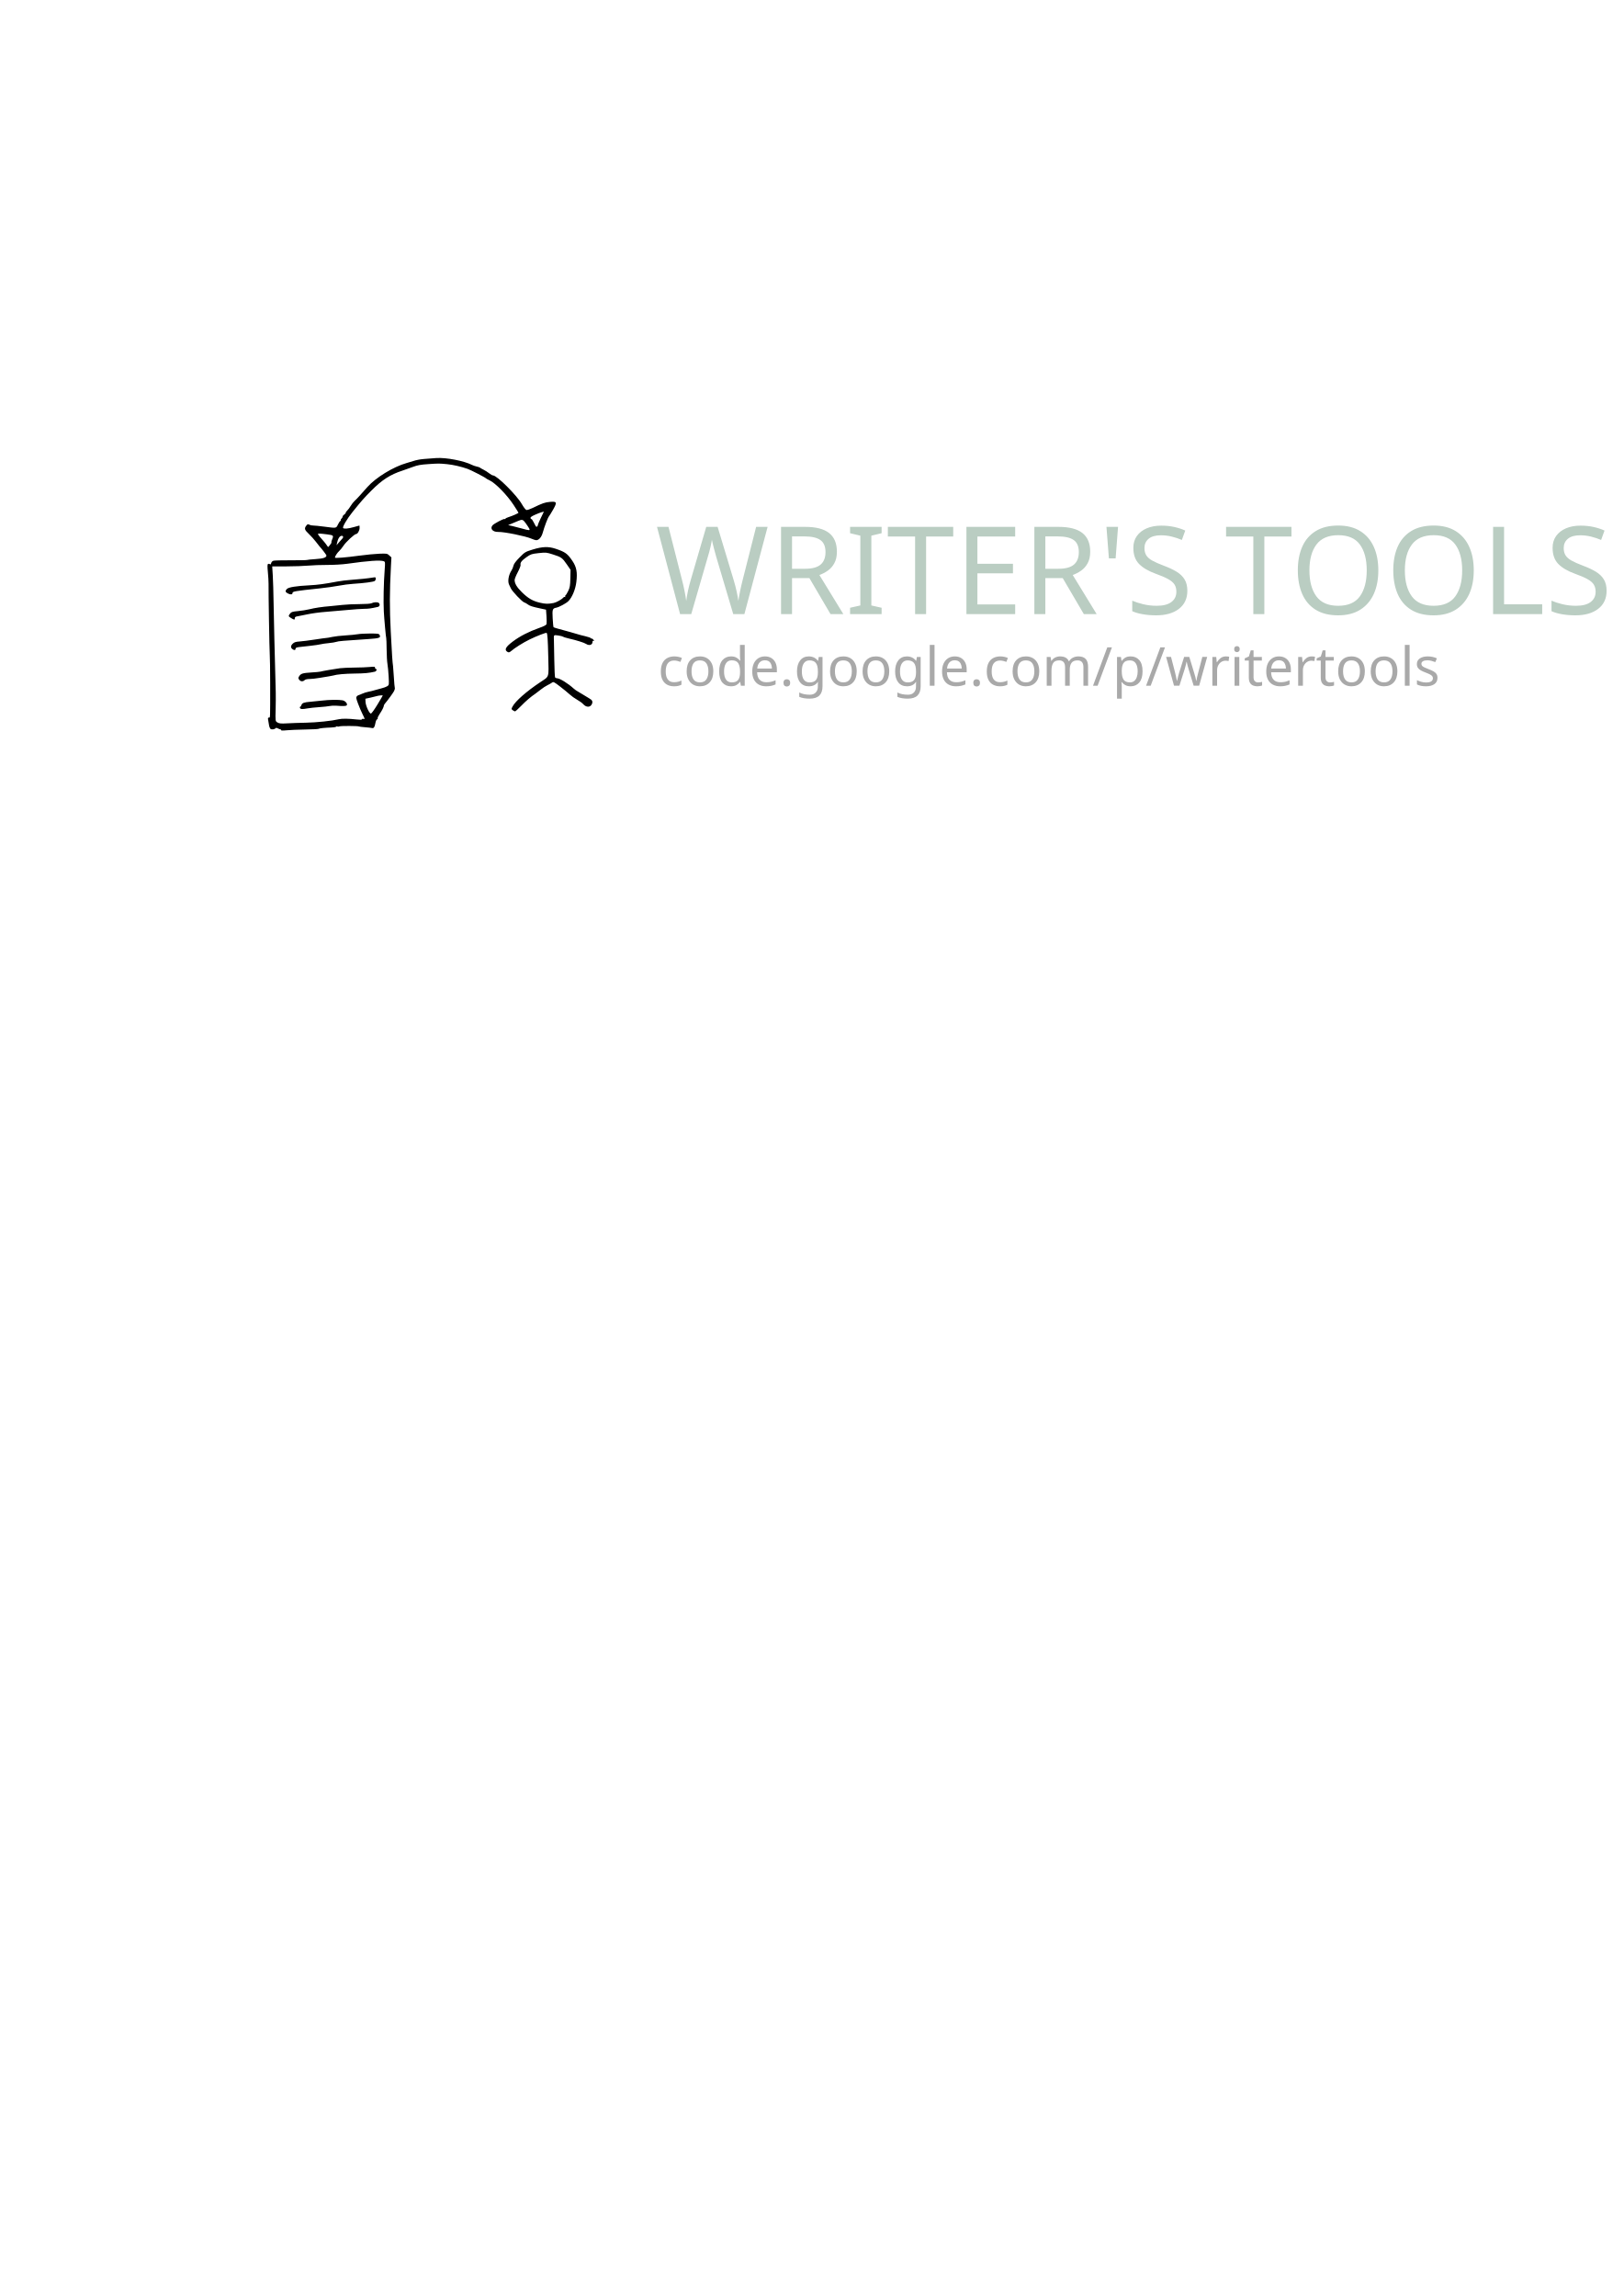
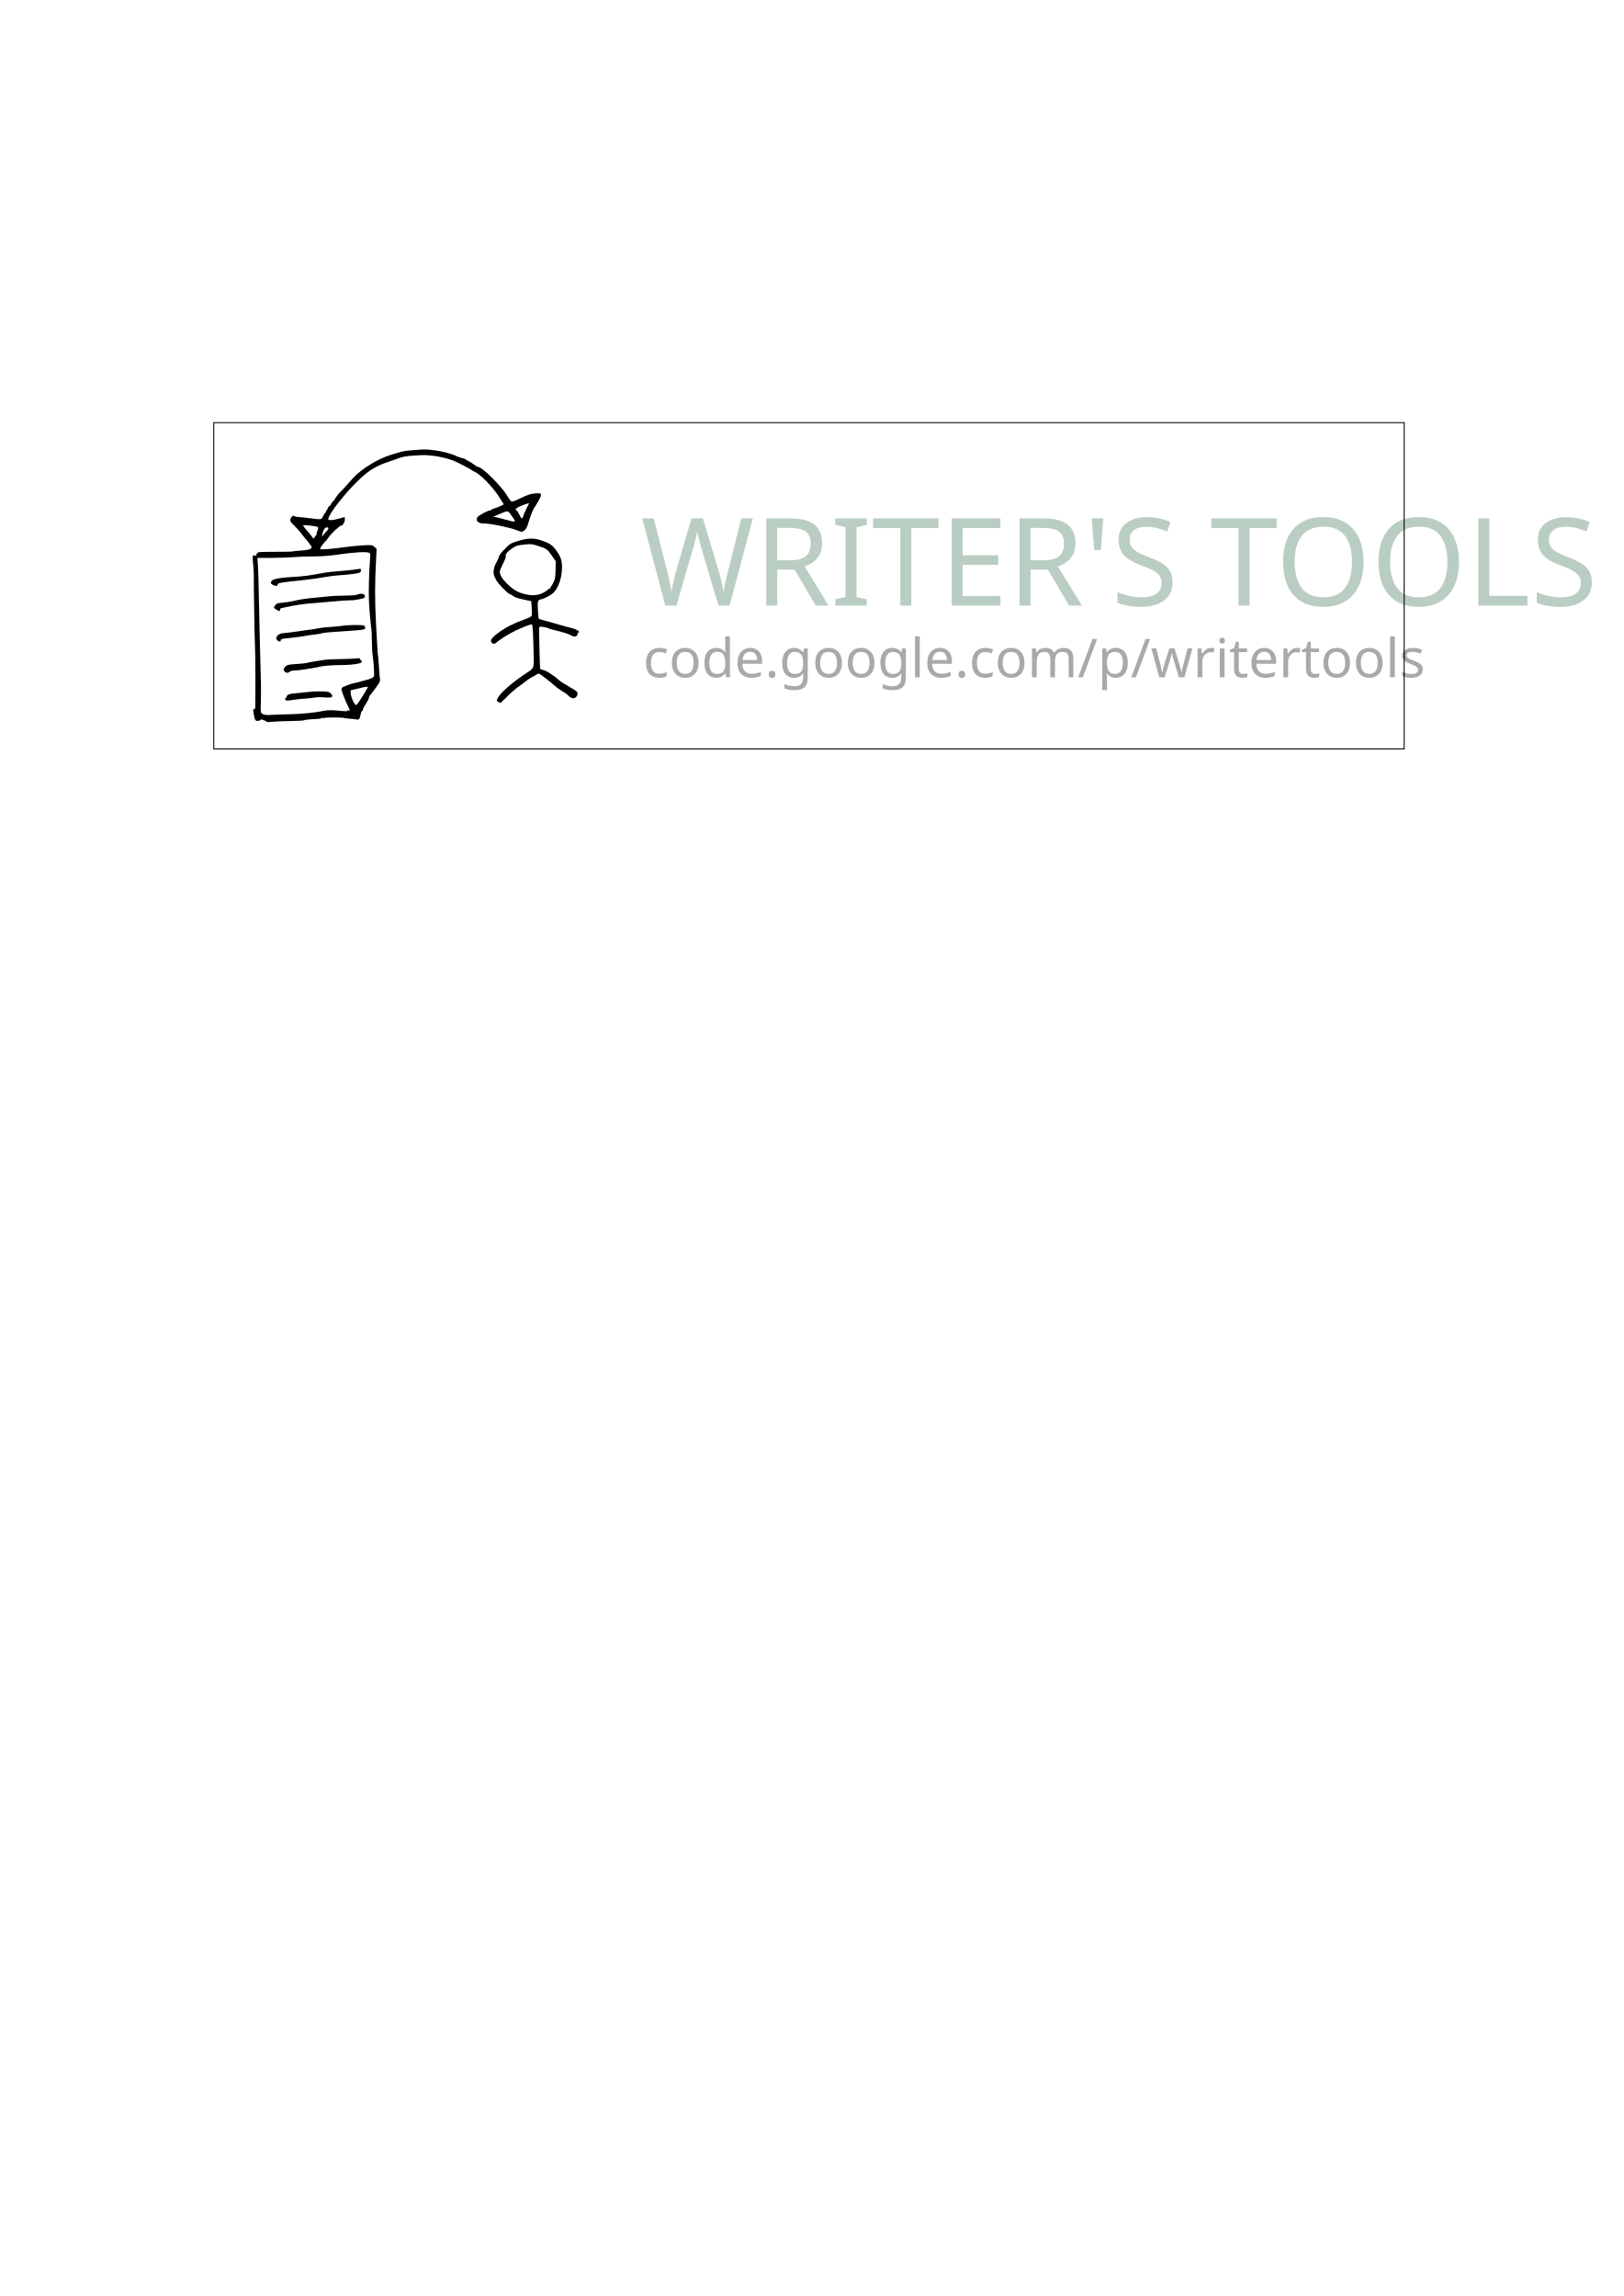
<svg xmlns="http://www.w3.org/2000/svg" width="744.094" height="1052.362" id="svg2">
  <defs id="defs4" />
  <g id="layer1">
-     <g id="g2223" transform="matrix(0.3534425,0,0,0.3534425,63.91341,105.3372)">
+     <g id="g2223" transform="matrix(0.3534425,0,0,0.3534425,57.14088,101.4466)">
      <path id="path1350" d="M 183.429,648.634 C 183.429,648.013 183.091,647.601 182.679,647.717 C 182.266,647.834 180.859,647.338 179.551,646.614 C 178.132,645.829 176.923,645.678 176.551,646.24 C 175.593,647.687 171.892,648.344 170.158,647.374 C 169.304,646.895 168.316,644.592 167.963,642.254 C 167.61,639.917 167.085,636.768 166.796,635.255 C 166.401,633.194 166.665,632.505 167.849,632.505 C 169.62,632.505 169.485,636.252 169.469,587.505 C 169.463,571.28 169.226,554.855 168.941,551.005 C 168.457,544.456 167.195,469.996 167.383,459.005 C 167.43,456.255 167.033,449.517 166.502,444.031 C 165.786,436.625 165.836,433.871 166.699,433.338 C 167.338,432.943 168.387,433.056 169.03,433.589 C 169.852,434.272 170.378,433.843 170.805,432.143 C 171.172,430.679 172.388,429.481 173.889,429.104 C 175.252,428.762 185.383,428.513 196.403,428.55 C 207.422,428.587 216.787,428.401 217.214,428.138 C 217.641,427.874 222.701,427.353 228.459,426.981 C 238.515,426.33 242.429,425.013 242.429,422.279 C 242.429,421.556 235.739,412.806 233.426,410.505 C 233.15,410.23 231.039,407.53 228.736,404.505 C 226.433,401.48 222.272,396.862 219.489,394.243 C 214.022,389.098 213.48,387.297 216.295,383.636 C 217.838,381.629 218.441,381.441 220.241,382.405 C 221.409,383.03 223.617,383.509 225.147,383.47 C 226.677,383.43 233.104,384.077 239.429,384.908 C 255.781,387.056 254.916,387.195 257.429,382.005 C 258.627,379.53 260.043,377.505 260.577,377.505 C 261.11,377.505 261.3,377.106 260.999,376.618 C 260.697,376.131 261.121,375.176 261.94,374.496 C 262.759,373.816 263.429,372.644 263.429,371.891 C 263.429,371.138 264.329,369.96 265.429,369.273 C 266.529,368.586 267.429,367.527 267.429,366.919 C 267.429,366.312 268.325,365.004 269.42,364.013 C 270.515,363.022 272.494,360.365 273.819,358.108 C 275.143,355.851 277.51,352.842 279.078,351.421 C 280.646,350 283.729,346.809 285.929,344.331 C 288.129,341.853 292.404,337.04 295.429,333.636 C 306.51,321.167 329.14,307.314 346.429,302.417 C 350.554,301.249 354.604,300.029 355.429,299.706 C 356.254,299.383 357.379,299.052 357.929,298.971 C 358.479,298.889 360.054,298.544 361.429,298.204 C 364.049,297.555 371.545,296.839 384.867,295.963 C 397.752,295.116 420.822,299.589 431.429,304.991 C 432.804,305.691 435.504,306.6 437.429,307.01 C 439.354,307.421 441.154,308.037 441.429,308.381 C 441.704,308.724 443.729,309.893 445.929,310.978 C 448.129,312.063 451.494,314.201 453.406,315.728 C 455.319,317.255 457.571,318.505 458.411,318.505 C 463.444,318.505 489.259,344.206 495.812,355.741 C 498.179,359.907 500.712,363.136 501.772,363.338 C 502.786,363.53 506.386,362.342 509.772,360.697 C 522.542,354.493 525.789,353.358 532.36,352.808 C 541.28,352.06 541.747,353.235 536.334,362.806 C 534.095,366.766 531.689,370.68 530.988,371.505 C 529.468,373.292 525.109,384.715 522.887,392.733 C 521.261,398.599 517.877,402.505 514.421,402.505 C 513.465,402.505 510.606,401.586 508.067,400.463 C 500.714,397.211 472.761,391.548 465.235,391.786 C 458.146,392.011 454.214,387.619 457.679,383.345 C 459.542,381.047 472.292,374.303 473.437,375.01 C 473.982,375.347 474.429,375.219 474.429,374.724 C 474.429,374.23 476.341,373.239 478.679,372.522 C 483.529,371.035 491.429,367.544 491.429,366.887 C 491.429,366.645 488.565,362.072 485.064,356.726 C 476.622,343.831 461.485,328.356 453.861,324.826 C 451.698,323.824 449.704,322.719 449.429,322.369 C 448.474,321.154 429.897,311.582 425.425,310 C 417.008,307.022 406.48,304.614 398.696,303.886 C 388.137,302.898 388.543,302.899 374.44,303.829 C 364.536,304.483 360.398,305.24 354.44,307.487 C 350.309,309.045 344.229,311.202 340.929,312.28 C 325.117,317.444 314.561,324.217 300.929,337.948 C 290.864,348.085 288.062,351.265 276.131,366.09 C 269.302,374.576 263.073,385.12 264.001,386.622 C 264.9,388.078 270.504,387.628 277.929,385.505 C 281.775,384.405 285.036,383.505 285.175,383.505 C 285.315,383.505 285.429,384.871 285.429,386.54 C 285.429,390.012 282.847,394.505 280.851,394.505 C 278.784,394.505 267.525,404.97 264.448,409.751 C 262.942,412.091 260.479,415.13 258.974,416.505 C 256.464,418.799 253.429,423.482 253.429,425.061 C 253.429,426.065 267.177,424.975 284.929,422.565 C 293.729,421.37 305.472,420.228 311.024,420.028 C 320.724,419.678 321.229,419.764 323.894,422.236 L 326.669,424.809 L 326.049,436.407 C 324.295,469.258 324.239,490.295 325.827,521.038 C 327.444,552.349 327.948,559.957 328.807,566.005 C 329.041,567.655 329.534,574.34 329.903,580.861 C 330.271,587.381 330.798,593.303 331.073,594.02 C 331.348,594.738 330.912,596.603 330.103,598.165 C 328.798,600.686 321.61,610.547 318.224,614.462 C 317.531,615.263 316.931,616.388 316.892,616.962 C 316.759,618.873 314.664,623.056 311.464,627.797 C 309.723,630.376 308.551,632.894 308.858,633.391 C 309.166,633.889 308.79,634.536 308.022,634.831 C 307.255,635.125 306.307,637.31 305.915,639.685 C 305.074,644.785 303.749,646.723 301.537,646.088 C 300.653,645.834 296.619,645.372 292.575,645.06 C 288.53,644.749 284.889,644.29 284.483,644.039 C 283.213,643.254 261.016,643.172 259.226,643.946 C 258.29,644.351 257.084,644.41 256.546,644.077 C 256.007,643.745 255.326,643.862 255.032,644.338 C 254.738,644.814 251.894,645.292 248.713,645.4 C 239.984,645.696 233.446,646.376 232.253,647.114 C 231.665,647.477 223.702,647.884 214.557,648.018 C 205.411,648.153 194.666,648.6 190.679,649.013 C 185.516,649.547 183.429,649.438 183.429,648.634 z M 215.929,639.167 C 229.601,638.916 249.619,636.81 258.429,634.694 C 262.603,633.691 271.231,633.787 281.179,634.947 C 286.112,635.522 288.429,635.457 288.429,634.742 C 288.429,634.165 289.367,633.938 290.513,634.237 C 292.461,634.747 292.392,634.376 289.459,628.565 C 287.732,625.145 284.994,618.751 283.373,614.355 C 280.819,607.427 280.617,606.174 281.856,604.934 C 282.642,604.148 283.568,603.505 283.912,603.505 C 284.256,603.505 286.426,602.646 288.733,601.596 C 291.041,600.546 294.729,599.38 296.929,599.007 C 299.129,598.633 302.729,597.747 304.929,597.038 C 307.129,596.329 311.179,595.219 313.929,594.57 C 316.679,593.922 319.999,592.694 321.307,591.841 C 323.643,590.319 323.675,590.089 323.079,579.148 C 322.745,573.019 322.052,565.755 321.539,563.005 C 321.026,560.255 320.546,551.742 320.473,544.087 C 320.399,536.432 320.167,529.891 319.958,529.552 C 319.532,528.864 317.307,504.307 316.828,495.005 C 316.139,481.641 316.624,458.207 317.95,440.781 C 318.673,431.27 318.595,430.505 316.828,429.809 C 312.434,428.08 297.358,429.119 269.131,433.098 C 263.192,433.935 251.717,434.596 243.631,434.567 C 235.545,434.539 224.429,434.941 218.929,435.462 C 213.429,435.982 200.647,436.43 190.526,436.456 L 172.123,436.505 L 172.849,448.255 C 173.248,454.718 173.729,471.03 173.918,484.505 C 174.107,497.98 174.548,518.68 174.899,530.505 C 175.546,552.291 176.361,583.584 176.709,600.005 C 176.814,604.955 176.758,614.405 176.584,621.005 C 176.145,637.698 176.079,637.242 179.179,639.008 C 181.368,640.256 183.865,640.46 191.429,640.008 C 196.654,639.696 207.679,639.318 215.929,639.167 z M 208.067,620.005 C 207.75,619.18 207.897,618.505 208.393,618.505 C 208.888,618.505 209.58,617.605 209.929,616.504 C 210.853,613.593 213.177,612.695 221.503,612.031 C 225.587,611.706 232.517,611.004 236.902,610.472 C 246.034,609.365 258.691,609.207 263.371,610.144 C 267.055,610.88 270.359,614.975 268.649,616.685 C 267.616,617.718 263.934,617.825 254.598,617.093 C 252.216,616.907 248.616,617.108 246.598,617.542 C 244.58,617.975 238.429,618.631 232.929,618.999 C 227.429,619.367 220.73,620.082 218.042,620.587 C 211.174,621.877 208.731,621.735 208.067,620.005 z M 207.049,583.373 C 205.717,581.472 205.73,580.975 207.167,578.782 C 209.38,575.404 211.787,574.685 223.127,574.015 C 228.518,573.696 233.66,573.213 234.555,572.942 C 236.971,572.209 253.048,569.414 259.929,568.531 C 263.229,568.107 271.779,567.724 278.929,567.68 C 286.079,567.636 294.966,567.289 298.679,566.908 C 304.556,566.305 305.429,566.428 305.429,567.86 C 305.429,568.765 305.879,569.505 306.429,569.505 C 308.431,569.505 307.366,572.482 305.179,573 C 297.841,574.739 291.556,575.325 279.007,575.441 C 266.657,575.555 255.315,576.587 251.233,577.967 C 250.516,578.21 248.251,578.651 246.2,578.948 C 244.149,579.245 238.577,580.166 233.819,580.996 C 229.06,581.826 223.008,582.505 220.369,582.505 C 217.438,582.505 214.988,583.089 214.071,584.005 C 211.934,586.142 208.79,585.859 207.049,583.373 z M 198.592,543.907 C 195.755,541.92 195.854,539.393 198.881,536.55 C 200.765,534.78 202.793,534.152 207.631,533.841 C 211.095,533.618 220.004,532.49 227.429,531.333 C 234.854,530.177 241.604,529.238 242.429,529.247 C 243.254,529.256 246.629,528.666 249.929,527.935 C 253.229,527.204 260.879,526.323 266.929,525.977 C 272.979,525.631 280.127,524.933 282.815,524.427 C 285.503,523.92 292.799,523.505 299.03,523.505 C 308.924,523.505 310.48,523.733 311.324,525.309 C 313.259,528.924 311.177,529.741 297.786,530.622 C 264.087,532.839 257.752,533.387 255.429,534.288 C 254.054,534.822 249.554,535.57 245.429,535.95 C 241.304,536.331 236.579,537.015 234.929,537.47 C 233.279,537.925 227.204,538.821 221.429,539.461 C 215.654,540.101 209.016,540.85 206.679,541.126 C 203.974,541.445 202.429,542.129 202.429,543.007 C 202.429,545.197 200.934,545.547 198.592,543.907 z M 196.679,503.516 C 192.922,501.225 192.833,500.838 195.32,497.603 C 196.9,495.547 198.374,495.09 205.548,494.431 C 210.157,494.008 216.816,492.939 220.345,492.056 C 227.587,490.244 236.409,488.932 247.429,488.028 C 251.554,487.69 258.728,486.96 263.372,486.407 C 268.015,485.854 277.894,485.391 285.324,485.38 C 293.194,485.367 299.689,484.899 300.881,484.259 C 303.621,482.788 308.631,482.514 310.179,483.751 C 312.228,485.389 311.649,488.417 309.179,488.978 C 300.029,491.056 297.17,491.459 291.429,491.484 C 287.854,491.499 277.954,492.187 269.429,493.014 C 260.904,493.84 248.079,494.946 240.929,495.47 C 233.779,495.994 223.429,497.4 217.929,498.595 C 212.429,499.789 206.466,500.982 204.679,501.245 C 202.327,501.592 201.429,502.246 201.429,503.614 C 201.429,505.995 200.72,505.98 196.679,503.516 z M 192.679,471.689 C 188.984,469.93 188.612,468.322 191.284,465.65 C 193.475,463.458 203.448,461.864 220.429,460.991 C 231.456,460.423 239.519,459.331 256.929,456.044 C 261.329,455.214 268.979,454.28 273.929,453.97 C 283.187,453.39 297.435,451.873 303.179,450.857 C 305.949,450.367 306.429,450.576 306.429,452.271 C 306.429,453.365 305.837,454.751 305.115,455.351 C 303.673,456.547 290.977,458.234 276.929,459.095 C 271.979,459.399 263.654,460.485 258.429,461.509 C 253.204,462.532 242.179,464.085 233.929,464.96 C 201.691,468.376 198.429,468.928 198.429,470.965 C 198.429,473.078 196.189,473.36 192.679,471.689 z M 308.549,615.67 C 312.333,609.435 315.429,604.14 315.429,603.902 C 315.429,603.36 309.44,603.97 307.429,604.717 C 306.604,605.023 303.004,605.908 299.429,606.683 L 292.929,608.092 L 293.098,612.102 C 293.318,617.281 298.179,627.704 300.188,627.302 C 301.002,627.138 304.765,621.904 308.549,615.67 z M 248.334,406.862 C 248.87,406.233 249.104,405.514 248.855,405.265 C 248.606,405.016 249.117,403.103 249.99,401.013 C 251.903,396.434 251.437,395.998 243.525,394.97 C 234.094,393.744 231.429,393.637 231.429,394.485 C 231.429,395.286 234.997,399.8 238.931,403.976 C 240.033,405.145 241.782,407.395 242.818,408.977 C 244.627,411.738 244.755,411.776 246.031,409.928 C 246.762,408.871 247.799,407.49 248.334,406.862 z M 263.152,400.243 C 265.101,398.164 263.719,396.073 261.068,397.09 C 259.011,397.879 257.38,400.77 256.333,405.482 L 255.551,409.005 L 258.525,405.505 C 260.161,403.58 262.243,401.212 263.152,400.243 z M 505.331,387.322 C 504.688,386.122 502.637,383.016 500.773,380.422 C 497.272,375.549 496.236,375.245 490.929,377.535 C 489.829,378.01 486.469,379.419 483.463,380.667 L 477.997,382.937 L 483.463,384.152 C 486.469,384.82 492.079,386.271 495.929,387.376 C 505.498,390.122 506.825,390.115 505.331,387.322 z M 516.429,383.143 C 516.429,382.459 518.215,378.205 520.398,373.691 L 524.368,365.482 L 521.648,366.12 C 520.152,366.471 516.123,368.033 512.695,369.591 C 507.985,371.733 506.609,372.812 507.068,374.008 C 507.402,374.879 507.911,375.356 508.198,375.069 C 508.486,374.781 509.687,376.454 510.868,378.786 C 512.048,381.118 513.364,383.591 513.791,384.282 C 514.686,385.731 516.429,384.979 516.429,383.143 z M 483.961,622.954 C 482.039,621.501 482.036,621.39 483.824,618.069 C 487.626,611.01 501.766,598.599 519.553,586.71 C 531.736,578.567 530.696,581.85 530.043,553.592 C 529.532,531.429 529.012,523.755 527.951,522.694 C 527.278,522.021 514.925,526.788 505.929,531.192 C 497.39,535.371 486.695,542.095 481.601,546.486 C 479.865,547.982 478.814,548.247 477.468,547.526 C 472.571,544.905 474.523,540.985 484.365,533.672 C 493.593,526.816 504.89,521.018 518.114,516.35 C 524.722,514.018 527.441,512.565 527.806,511.171 C 528.084,510.106 528.048,505.486 527.724,500.905 L 527.137,492.576 L 519.533,490.958 C 509.122,488.743 505.941,487.694 503.241,485.586 C 501.969,484.593 499.957,483.476 498.769,483.104 C 496.023,482.244 483.37,468.917 481.562,464.98 C 480.81,463.344 479.798,461.224 479.312,460.269 C 477.11,455.94 478.566,447.387 482.505,441.505 C 483.426,440.13 484.516,437.453 484.927,435.557 C 485.442,433.181 487.892,429.862 492.802,424.888 C 499.714,417.886 500.231,417.575 509.956,414.578 C 522.357,410.757 530.269,410.478 539.422,413.54 C 552.01,417.752 554.955,419.871 561.31,429.29 C 566.722,437.311 567.991,444.097 566.449,456.776 C 565.277,466.414 560.996,476.665 556.097,481.564 C 553.31,484.351 544.198,489.279 540.524,489.987 C 535.523,490.95 535.127,492.106 535.765,503.864 C 536.09,509.86 536.607,515.017 536.913,515.323 C 537.445,515.855 542.591,517.352 557.929,521.439 C 561.779,522.465 566.279,523.778 567.929,524.358 C 569.579,524.938 574.054,526.112 577.875,526.967 C 581.696,527.823 585.176,529.081 585.61,529.764 C 586.043,530.447 586.405,530.635 586.413,530.184 C 586.422,529.732 587.104,530.037 587.929,530.862 C 589.623,532.557 589.947,533.943 588.429,533.005 C 587.879,532.665 587.429,533.224 587.429,534.246 C 587.429,538.343 583.207,539.717 579.03,536.98 C 576.5,535.322 566.677,532.246 556.506,529.928 C 552.974,529.122 549.599,528.073 549.006,527.596 C 548.413,527.119 545.566,526.411 542.679,526.023 C 536.85,525.24 537.104,524.905 537.379,533.005 C 537.453,535.205 537.671,546.532 537.863,558.175 C 538.055,569.819 538.512,579.832 538.879,580.425 C 539.246,581.019 540.308,581.507 541.238,581.509 C 544.908,581.518 555.504,588.064 563.315,595.149 C 564.627,596.339 566.877,597.911 568.315,598.643 C 569.752,599.375 573.009,601.33 575.551,602.989 C 578.093,604.648 581.588,606.776 583.318,607.718 C 587.149,609.805 588.049,611.848 586.569,615.097 C 584.532,619.567 579.155,619.505 575.208,614.966 C 574.019,613.599 570.545,611.089 567.487,609.388 C 564.43,607.688 560.129,604.619 557.929,602.57 C 555.729,600.521 550.086,595.892 545.389,592.284 C 537.492,586.219 536.701,585.836 534.889,587.196 C 533.811,588.006 531.119,589.533 528.907,590.59 C 526.695,591.646 522.813,594.197 520.28,596.258 C 517.748,598.319 514.658,600.68 513.413,601.505 C 507.679,605.307 500.941,611.073 494.722,617.5 C 490.995,621.353 487.492,624.491 486.937,624.473 C 486.382,624.456 485.043,623.772 483.961,622.954 z M 536.929,483.95 C 540.347,483.308 547.459,479.378 549.372,477.074 C 550.078,476.223 551.124,475.817 551.696,476.171 C 552.277,476.53 552.441,476.334 552.067,475.729 C 551.698,475.132 551.87,474.35 552.449,473.992 C 553.029,473.634 554.614,471.038 555.972,468.223 C 558.073,463.867 558.478,461.449 558.685,452.002 L 558.929,440.901 L 554.17,433.953 C 548.275,425.345 547.044,424.46 536.135,420.985 C 527.659,418.285 527.002,418.224 517.571,419.249 C 508.511,420.233 507.36,420.615 501.867,424.463 C 495.594,428.857 493.408,431.709 494.146,434.533 C 494.394,435.482 492.759,439.726 490.513,443.966 C 488.267,448.206 486.429,452.776 486.429,454.122 C 486.429,458.627 489.274,463.449 495.65,469.752 C 503.861,477.869 509.843,481.368 519.269,483.564 C 526.466,485.241 529.671,485.311 536.929,483.95 z " style="fill:#000000" />
    </g>
-     <text xml:space="preserve" style="font-size:12px;font-style:normal;font-weight:normal;line-height:125%;fill:#bacdc2;fill-opacity:1;stroke:none;stroke-width:1px;stroke-linecap:butt;stroke-linejoin:miter;stroke-opacity:1;font-family:Bitstream Vera Sans" x="300.416" y="281.474" id="text2226">
-       <tspan id="tspan2228" x="300.416" y="281.474" style="font-size:56px;font-style:normal;font-variant:normal;font-weight:normal;font-stretch:normal;text-align:start;line-height:125%;writing-mode:lr-tb;text-anchor:start;fill:#bacdc2;fill-opacity:1;font-family:OLDNEW Axis">WRITER'S TOOLS</tspan>
+     <text xml:space="preserve" style="font-size:12px;font-style:normal;font-weight:normal;line-height:125%;fill:#bacdc2;fill-opacity:1;stroke:none;stroke-width:1px;stroke-linecap:butt;stroke-linejoin:miter;stroke-opacity:1;font-family:Bitstream Vera Sans" x="293.644" y="277.583" id="text2226">
+       <tspan id="tspan2228" x="293.644" y="277.583" style="font-size:56px;font-style:normal;font-variant:normal;font-weight:normal;font-stretch:normal;text-align:start;line-height:125%;writing-mode:lr-tb;text-anchor:start;fill:#bacdc2;fill-opacity:1;font-family:OLDNEW Axis">WRITER'S TOOLS</tspan>
    </text>
-     <text xml:space="preserve" style="font-size:24.642px;font-style:normal;font-variant:normal;font-weight:normal;font-stretch:normal;text-align:start;line-height:100%;writing-mode:lr-tb;text-anchor:start;fill:#a9a9a9;fill-opacity:1;stroke:none;stroke-width:1px;stroke-linecap:butt;stroke-linejoin:miter;stroke-opacity:1;font-family:COM4t Sans Medium" x="301.485" y="314.312" id="text3237">
-       <tspan id="tspan3239" x="301.485" y="314.312">code.google.com/p/writertools</tspan>
+     <text xml:space="preserve" style="font-size:24.642px;font-style:normal;font-variant:normal;font-weight:normal;font-stretch:normal;text-align:start;line-height:100%;writing-mode:lr-tb;text-anchor:start;fill:#a9a9a9;fill-opacity:1;stroke:none;stroke-width:1px;stroke-linecap:butt;stroke-linejoin:miter;stroke-opacity:1;font-family:COM4t Sans Medium" x="294.713" y="310.421" id="text3237">
+       <tspan id="tspan3239" x="294.713" y="310.421">code.google.com/p/writertools</tspan>
    </text>
+     <rect style="fill:none;fill-opacity:1;stroke:#000000;stroke-width:0.451;stroke-linecap:round;stroke-linejoin:miter;stroke-miterlimit:4;stroke-dasharray:none;stroke-opacity:1" id="rect2163" width="545.531" height="149.551" x="97.96" y="193.708" />
  </g>
</svg>
